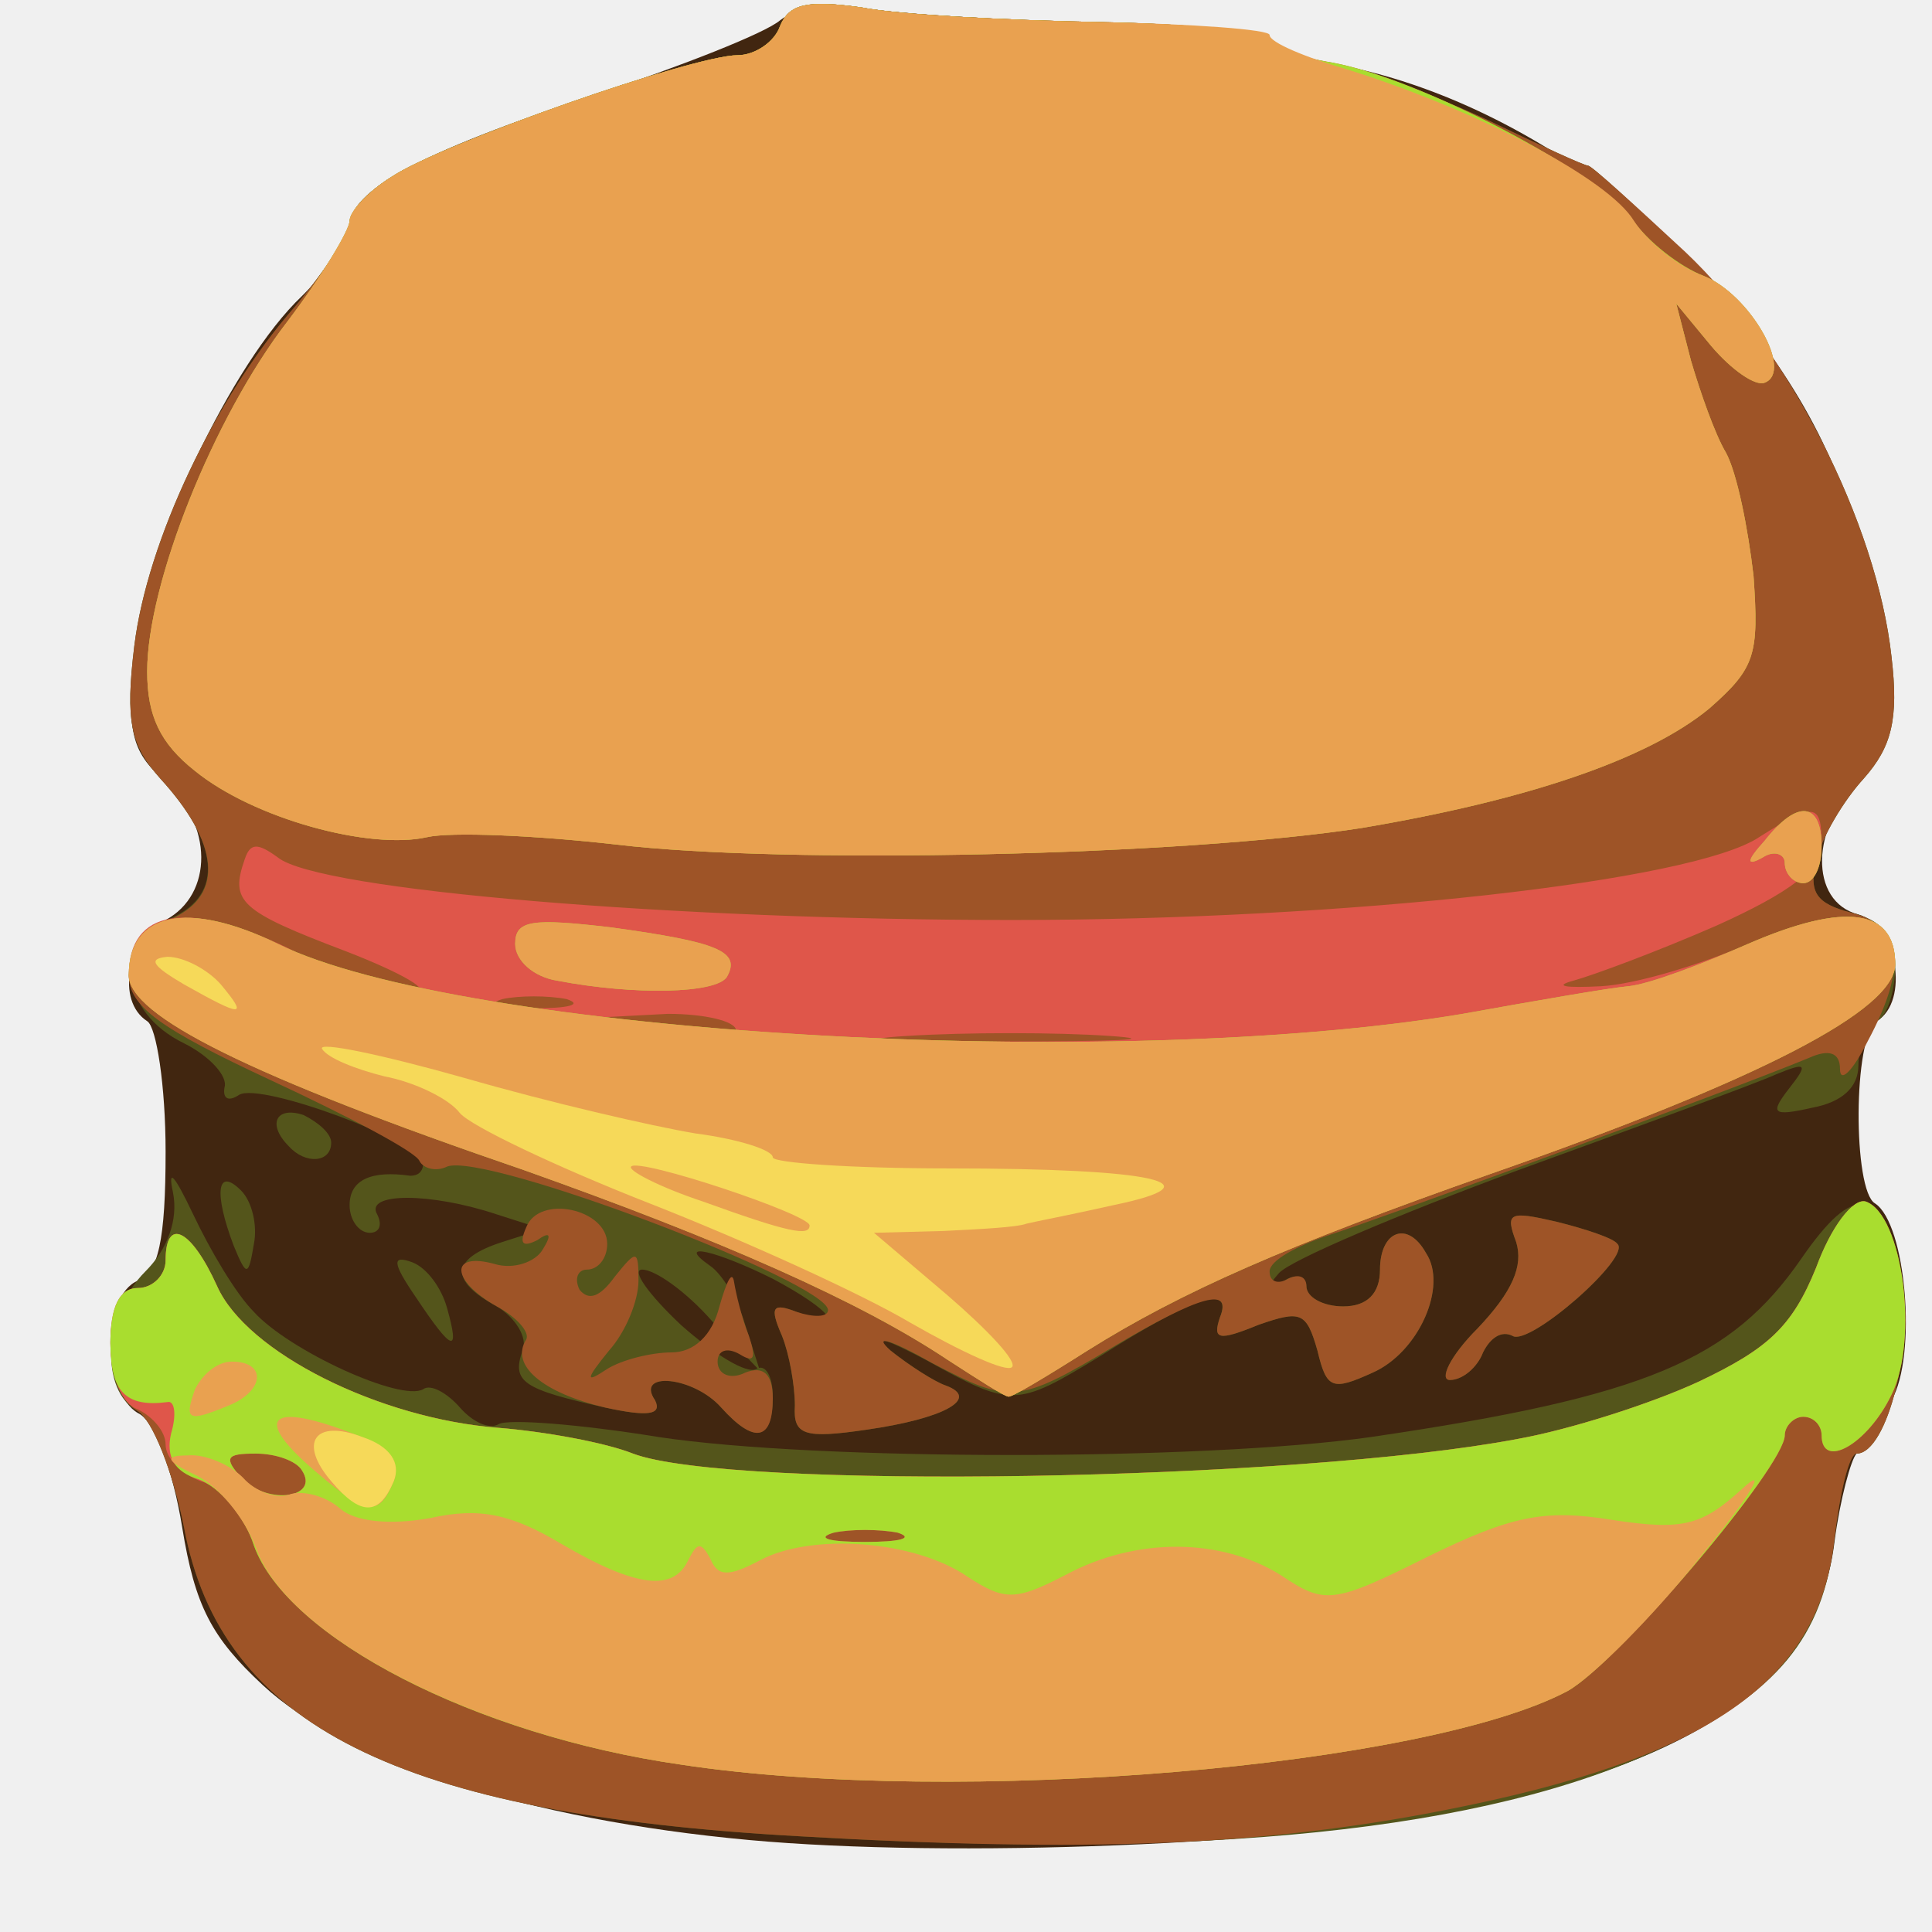
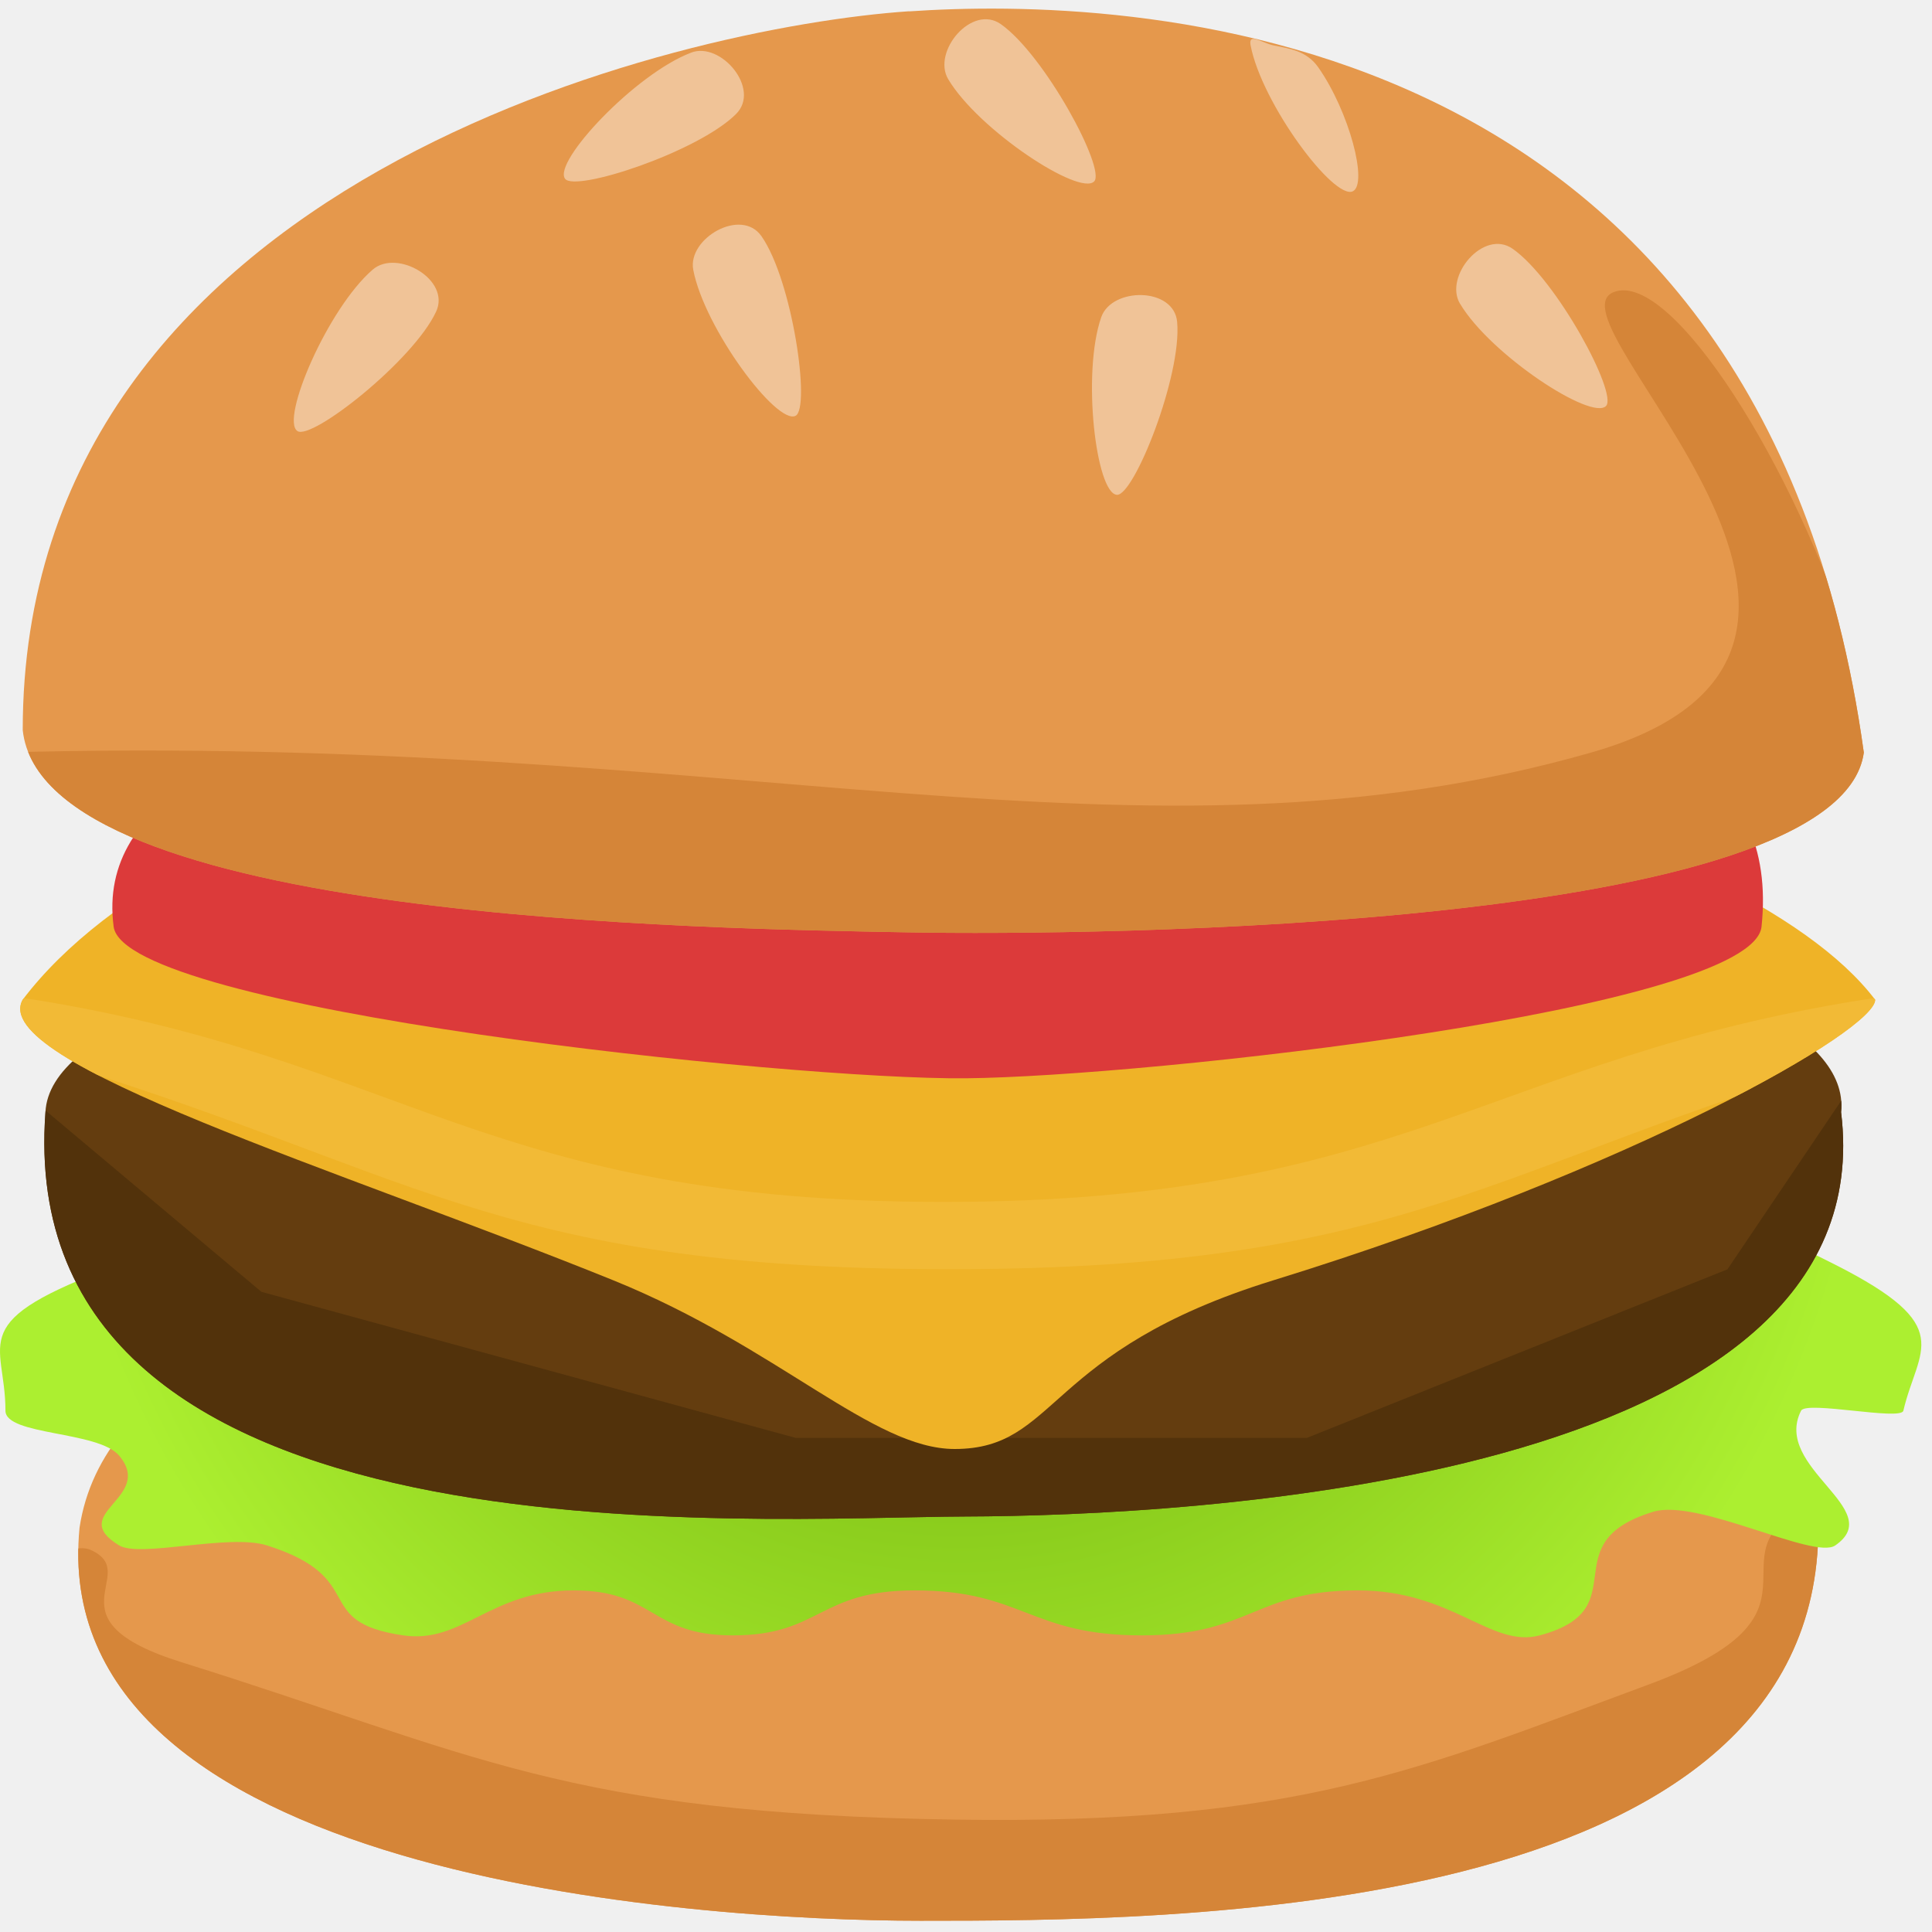
- <svg xmlns="http://www.w3.org/2000/svg" version="1" width="105" height="105" viewBox="0 0 1050 1050">
-   <path d="M407 1000c-120-11-220-43-264-84-28-26-37-43-44-86-5-31-15-58-24-62-19-11-20-64 0-72 11-4 15-22 15-70 0-36-5-68-10-71-17-11-11-44 10-55 26-14 26-52-1-76-18-16-20-27-16-70 6-58 53-157 91-193 14-14 26-30 26-38 0-19 37-40 132-71 48-16 94-34 102-41 9-7 27-10 43-7 15 3 72 7 126 8 53 1 97 5 97 9s16 10 36 14c110 20 224 112 269 215 38 88 44 149 16 174-27 25-28 66-1 73 21 6 28 47 10 58-13 8-13 92-1 99 17 11 23 83 9 107-7 13-16 26-19 29s-9 25-12 48c-9 74-72 119-205 146-89 19-276 26-385 16z" fill="#412610" />
-   <g fill="#54551b">
-     <path d="M435 998c-218-12-315-60-335-168-6-30-17-58-25-63-21-11-19-53 4-76 12-12 18-28 15-43-3-14 1-9 11 12 9 19 23 43 33 53 19 21 80 49 92 42 4-3 13 2 20 10s16 12 21 9 44 0 87 7c86 13 295 13 387 0 150-22 196-42 234-97 29-42 43-39 54 9 8 35-7 97-24 97-4 0-9 21-12 46-6 54-31 84-94 114-95 45-248 61-468 48z" />
-     <path d="M392 765c-15-17-47-20-36-4 4 8-4 9-27 4-45-10-51-14-45-31 3-7-4-18-14-24-26-14-25-26 3-35l22-7-25-8c-36-12-72-12-65 0 3 6 1 10-4 10-6 0-11-7-11-15 0-14 12-19 33-16 4 0 7-2 7-7 0-11-88-44-100-37-6 4-9 2-8-4 2-6-8-17-22-24-35-17-38-54-7-68 29-13 26-41-6-76-16-18-19-31-14-72 7-57 44-135 87-184 16-19 30-40 30-46s10-17 23-25c27-18 164-66 188-66 9 0 20-7 23-16 5-12 15-14 44-10 20 4 79 7 130 8 50 1 92 5 92 9s15 10 33 13c19 4 57 18 85 31 29 14 53 25 55 25s25 21 53 48c56 52 104 146 112 219 4 34 0 49-15 66-11 12-23 32-26 45-4 17 0 23 19 28 17 4 24 13 24 29 0 13-4 27-10 30-5 3-10 14-10 24 0 12-9 20-25 23-22 5-23 3-13-10 11-14 10-15-7-8-11 5-74 28-140 52-65 24-124 49-130 56-7 8-6 9 3 4 6-4 12-2 12 3 0 6 9 11 20 11 13 0 20-7 20-20 0-21 15-27 25-9 12 18-4 54-29 65-22 10-25 9-30-12-6-21-9-22-32-14-22 9-25 8-21-4 7-18-13-12-65 21-46 28-48 28-95 2-21-11-29-14-19-5 10 8 24 17 30 19 19 7-1 18-43 24-34 5-40 3-39-13 0-11-3-28-7-38-7-16-5-18 8-13 28 11 19-1-13-18-30-15-54-21-34-7 6 4 15 18 19 32l8 25-26-27c-14-16-31-28-38-28-6 0 3 13 21 30 18 16 36 27 41 24s9 4 9 15c0 24-10 26-28 6z" />
-     <path d="M803 722c19-20 25-34 21-47-6-16-4-17 22-11 16 4 31 9 33 12 8 7-48 56-57 50-6-3-12 1-16 9-3 8-11 15-18 15-6 0 0-13 15-28zM226 705c-13-19-13-23-2-19 8 3 16 14 19 25 7 25 3 24-17-6zM127 677c-11-29-9-43 4-30 6 6 9 19 7 29-3 18-4 18-11 1zM157 623c-12-12-7-22 8-17 8 4 15 10 15 15 0 11-14 12-23 2z" />
-   </g>
-   <g fill="#9e5427">
-     <path d="M435 998c-218-12-315-60-335-168-6-30-17-58-25-63-20-11-20-67 0-67 8 0 15-7 15-15 0-24 14-17 28 14 16 36 88 72 153 77 25 2 58 8 73 14 53 20 360 15 481-8 28-5 72-19 98-31 38-18 51-30 64-62 19-47 34-46 46 4 8 35-7 97-24 97-4 0-9 21-12 46-8 78-69 120-213 148-97 19-193 23-349 14z" />
-     <path d="M392 765c-15-17-47-20-36-4 4 8-4 9-27 4-34-8-52-23-43-37 2-4-5-12-16-18-25-14-26-30-1-23 10 3 22-1 26-8 5-8 4-10-3-5-8 4-10 2-6-7 7-18 44-10 44 9 0 8-5 14-11 14-5 0-7 5-4 11 5 6 11 4 19-7 12-15 13-15 13 2 0 11-7 28-16 38-13 16-13 18-1 10 8-5 24-9 35-9 12 0 22-9 26-25 4-14 7-20 8-13 1 6 4 19 8 29 4 12 3 15-5 10-7-4-12-2-12 4 0 7 7 10 15 6 10-4 15 1 15 14 0 23-10 25-28 5z" />
-     <path d="M432 764c0-11-3-28-7-38-7-16-5-18 8-13 9 3 17 3 17-1 0-15-186-86-207-78-6 3-13 1-15-3-2-5-38-24-81-44-60-28-77-40-77-57 0-12 10-25 24-31 28-13 25-41-7-76-16-18-19-31-14-72 7-57 44-135 87-184 16-19 30-40 30-46s10-17 23-25c27-18 164-66 188-66 9 0 20-7 23-16 5-12 15-14 44-10 20 4 79 7 130 8 50 1 92 5 92 9s15 10 33 13c19 4 57 18 85 31 29 14 53 25 55 25s25 21 53 47c56 53 104 147 112 220 4 34 0 49-15 66-11 12-23 32-26 45-4 17 0 23 19 28 28 7 31 29 9 70-8 16-15 23-15 15 0-9-6-11-17-6-46 19-232 87-260 96-18 6-33 14-33 20s5 7 10 4c6-3 10-1 10 4 0 6 9 11 20 11 13 0 20-7 20-20 0-21 15-27 25-9 12 18-4 54-29 65-22 10-25 9-30-12-6-21-9-22-32-14-22 9-25 8-21-4 7-17-11-12-58 16-52 31-56 31-98 9-23-13-33-16-23-7 10 8 24 17 30 19 19 7-1 18-43 24-34 5-40 3-39-13z" />
-     <path d="M803 722c19-20 25-34 21-47-6-16-4-17 22-11 16 4 31 9 33 12 8 7-48 56-57 50-6-3-12 1-16 9-3 8-11 15-18 15-6 0 0-13 15-28z" />
-   </g>
-   <g fill="#df564a">
-     <path d="M370 959c-112-16-214-69-232-119-5-16-18-32-29-35-10-4-19-12-19-20 0-7-7-15-15-19-9-3-15-18-15-36 0-20 5-30 15-30 8 0 15-7 15-15 0-24 14-17 28 14 16 36 88 72 153 77 25 2 58 8 73 14 53 20 360 15 481-8 28-5 72-19 98-31 38-18 51-30 64-62 8-22 20-38 27-36 20 7 29 75 14 105-13 27-38 41-38 22 0-5-4-10-10-10-5 0-10 5-10 10 0 17-91 124-118 139-77 41-331 63-482 40zm118-126c-10-2-26-2-35 0-10 3-2 5 17 5s27-2 18-5zm-324-34c-3-5-14-9-25-9-16 0-18 2-7 14 14 14 42 10 32-5z" />
-     <path d="M515 739c-48-32-123-65-230-103-149-51-215-84-215-106 0-36 32-41 86-15 27 14 58 24 69 24s-6-10-37-22c-58-22-63-27-55-50 3-9 7-9 18-1 22 18 217 34 399 34s370-21 406-45c30-19 34-19 34 4 0 13-17 26-57 44-32 14-67 27-78 30s-4 4 15 3 55-12 80-23c53-23 80-19 80 11 0 25-74 63-220 114-111 39-168 64-219 96-22 14-42 26-43 25-2 0-16-9-33-20zM400 560c0-5-17-9-37-9l-38 2 35 7c19 4 36 8 38 9 1 0 2-3 2-9zm203 3c-29-2-78-2-110 0s-8 3 52 3c61 0 87-1 58-3zm-295-20c-10-2-26-2-35 0-10 3-2 5 17 5s27-2 18-5z" />
-     <path d="M335 459c-44-5-90-7-103-4-31 7-94-10-126-36-19-15-26-30-26-54 0-48 36-138 76-190 19-25 34-50 34-55s10-16 23-24c27-18 164-66 188-66 9 0 20-7 23-16 5-12 15-14 44-10 20 4 79 7 130 8 50 1 92 5 92 9s15 10 34 13c49 9 145 60 163 85 8 12 26 26 39 31 25 10 49 52 33 58-5 2-18-7-29-20l-19-23 8 31c5 17 13 40 19 50 6 11 12 41 15 67 3 43 1 50-24 72-34 28-100 50-189 65-96 15-313 20-405 9z" />
-   </g>
-   <g fill="#a9dd2f">
-     <path d="M370 959c-112-16-214-69-232-119-5-16-19-32-30-36-13-4-18-12-15-25 3-10 2-18-2-17-23 3-31-6-31-32 0-20 5-30 15-30 8 0 15-7 15-15 0-24 14-17 28 14 16 36 88 72 153 77 25 2 58 8 73 14 53 20 360 15 481-8 28-5 72-19 98-31 38-18 51-30 64-62 8-22 20-38 27-36 20 7 29 75 14 105-13 27-38 41-38 22 0-5-4-10-10-10-5 0-10 5-10 10 0 17-91 124-118 139-77 41-331 63-482 40zm118-126c-10-2-26-2-35 0-10 3-2 5 17 5s27-2 18-5zm-324-34c-3-5-14-9-25-9-16 0-18 2-7 14 14 14 42 10 32-5z" />
-     <path d="M515 739c-48-32-123-65-230-103-149-51-215-84-215-106 0-34 32-41 81-17 100 49 454 70 644 38 39-7 79-14 90-15s40-12 65-23c53-23 80-19 80 11 0 25-74 63-220 114-111 39-168 64-219 96-22 14-42 26-43 25-2 0-16-9-33-20z" />
-     <path d="M303 533c-13-2-23-11-23-20 0-13 9-14 52-9 58 8 71 13 63 27-6 9-50 10-92 2zM970 469c0-5-6-7-12-3-9 5-9 2 1-9 18-23 31-21 31 3 0 11-4 20-10 20-5 0-10-5-10-11zM335 459c-44-5-90-7-103-4-31 7-94-10-126-36-19-15-26-30-26-54 0-48 36-138 76-190 19-25 34-50 34-55s10-16 23-24c27-18 164-66 188-66 9 0 20-7 23-16 5-12 15-14 44-10 20 4 79 7 130 8 50 1 92 5 92 9s15 10 34 13c49 9 145 60 163 85 8 12 26 26 39 31 25 10 49 52 33 58-5 2-18-7-29-20l-19-23 8 31c5 17 13 40 19 50 6 11 12 41 15 67 3 43 1 50-24 72-34 28-100 50-189 65-96 15-313 20-405 9z" />
-   </g>
-   <g fill="#e9a150">
-     <path d="M370 959c-111-16-214-69-231-118-6-16-20-33-32-39-17-8-18-11-5-11 9-1 23 5 30 12 7 8 19 12 26 9 7-2 19 1 27 8s27 9 49 5c27-6 44-2 71 14 41 24 61 26 69 9 5-10 7-10 12-1 4 10 10 10 27 1 28-15 84-11 113 9 20 13 26 13 53-1 39-21 85-20 117 0 24 16 28 16 80-10 45-22 63-26 100-20 39 6 49 3 71-17 14-13 5 3-22 36-26 33-59 66-73 74-77 41-331 63-482 40z" />
-     <path d="M173 801c-37-31-27-40 21-21 17 6 24 14 20 25-8 19-14 19-41-4zM106 755c4-8 12-15 20-15 19 0 18 16-2 24-22 9-24 8-18-9zM515 739c-48-32-123-65-230-103-149-51-215-84-215-106 0-34 32-41 81-17 100 49 454 70 644 38 39-7 79-14 90-15s40-12 65-23c53-23 80-19 80 11 0 25-74 63-220 114-111 39-168 64-219 96-22 14-42 26-43 25-2 0-16-9-33-20z" />
-     <path d="M303 533c-13-2-23-11-23-20 0-13 9-14 52-9 58 8 71 13 63 27-6 9-50 10-92 2zM970 469c0-5-6-7-12-3-9 5-9 2 1-9 18-23 31-21 31 3 0 11-4 20-10 20-5 0-10-5-10-11zM335 459c-44-5-90-7-103-4-31 7-94-10-126-36-19-15-26-30-26-54 0-48 36-138 76-190 19-25 34-50 34-55s10-16 23-24c27-18 164-66 188-66 9 0 20-7 23-16 5-12 15-14 44-10 20 4 79 7 130 8 50 1 92 4 92 7 0 4 19 12 43 19 70 22 141 59 155 82 7 11 24 25 38 30 25 10 49 52 33 58-5 2-18-7-29-20l-19-23 8 31c5 17 13 40 19 50 6 11 12 41 15 67 3 43 1 50-24 72-34 28-100 50-189 65-96 15-313 20-405 9z" />
-   </g>
-   <g fill="#f6d959">
-     <path d="M180 805c-18-21-9-34 17-24 15 5 21 14 17 24-8 19-18 19-34 0zM495 719c-27-16-91-45-142-65s-97-42-103-49c-6-8-25-17-41-20-16-4-31-10-34-15-2-4 32 3 78 16 45 13 101 26 125 30 23 3 42 9 42 13 0 3 43 6 95 6 113 0 148 8 90 20-22 5-43 9-47 10-5 2-25 3-45 4l-38 1 40 34c22 19 38 36 35 39s-27-8-55-24zm-55-53c0-6-93-37-97-32-2 2 15 11 39 19 47 17 58 19 58 13zM100 535c-17-10-20-14-9-15 9 0 22 7 29 15 15 18 12 18-20 0z" />
+ <svg xmlns="http://www.w3.org/2000/svg" xmlns:xlink="http://www.w3.org/1999/xlink" width="17" height="17">
+   <defs>
+     <path d="M7.5 6.227c2.165 0 7.9 0 7.9-3.46C15.4.692 10.123.07 8.6.1 6.693.136.5.136.1 2.767c-.3 3.064 5.356 3.46 7.4 3.46z" id="a" />
+     <radialGradient cy="-32.006%" fx="50%" fy="-32.006%" r="194.842%" gradientTransform="matrix(.22584 .3798 -.09272 .92507 .357 -.214)" id="c">
+       <stop stop-color="#63A406" offset="0%" />
+       <stop stop-color="#ACEF30" offset="100%" />
+     </radialGradient>
+     <path d="M8.3 5.634c1.93-.006 8.1-.297 7.7-3.558C16.149.664 10.81 0 9 0 6.848 0 .266.613.2 2.076-.1 6.128 6.437 5.64 8.3 5.634z" id="d" />
+     <path d="M8.4 6.82c.914 0 .785-.86 2.8-1.483 3.2-.988 5.3-2.204 5.3-2.47C15.3 1.284 10.365.213 8.4.098 6.361-.021 1.7.889.2 2.866c-.312.556 2.792 1.496 5.2 2.471 1.45.588 2.28 1.483 3 1.483z" id="f" />
+     <path d="M7.8.099C5.782.235 0 1.58 0 6.424c.177 1.678 6.069 1.748 7.8 1.78 1.626.03 8.19-.032 8.4-1.582C15.3.1 9.652-.026 7.8.1z" id="h" />
+   </defs>
+   <g fill="none" fill-rule="evenodd">
+     <g transform="translate(.6 10.674)">
+       <mask id="b" fill="#fff">
+         <use xlink:href="#a" />
+       </mask>
+       <use fill="#E5984C" fill-rule="nonzero" xlink:href="#a" />
+       <path d="M.2 2.965c.46.21-.417.609.8.988 2.583.807 3.37 1.332 6.8 1.384 3.02.046 4.083-.441 6.1-1.186 1.733-.64.5-1.117 1.4-1.581.25-.13.97.177.9.395-.38 1.166-.051 1.284-1.8 2.372-.951.592-1.313.712-3.6.989-2.613.316-3.863.502-6.2.197-2.963-.387-3.064-.72-4.4-1.581-1.114-.72-.5-.797-.5-1.582 0-.204.31-.481.5-.395z" fill="#D58538" fill-rule="nonzero" mask="url(#b)" />
+     </g>
+     <path d="M1.048 11.128c-1.38.505-1 .664-1 1.285 0 .219.816.177 1 .395.316.375-.468.506 0 .79.182.112.965-.105 1.3 0 .915.29.373.67 1.2.792.523.076.764-.396 1.5-.396.714 0 .672.396 1.4.396.772 0 .753-.396 1.6-.396.953 0 1.01.396 2 .396.96 0 .986-.396 1.9-.396.836 0 1.171.51 1.6.396.871-.232.092-.812 1-1.088.392-.119 1.413.425 1.6.297.463-.317-.555-.683-.3-1.186.045-.09.879.09.9 0 .129-.552.479-.738-.6-1.285-.871-.442-1.303-.563-3.3-.692-3.353-.217-3.958-.202-7.4 0-2.458.144-3.08.209-4.4.692z" fill="url(#c)" fill-rule="nonzero" />
+     <g transform="translate(.2 7.71)">
+       <mask id="e" fill="#fff">
+         <use xlink:href="#d" />
+       </mask>
+       <use fill="#643D0F" fill-rule="nonzero" xlink:href="#d" />
+       <path fill="#52320B" fill-rule="nonzero" mask="url(#e)" d="M.1 1.977l2 1.68 4.7 1.285h4.5L15 3.459l1-1.482 1.5-.396L16 4.25l-3.2 1.384-6.5.395-4.2-.395-2-1.384z" />
+     </g>
+     <g transform="translate(0 5.93)">
+       <mask id="g" fill="#fff">
+         <use xlink:href="#f" />
+       </mask>
+       <use fill="#EFB327" fill-rule="nonzero" xlink:href="#f" />
+       <path d="M.3 2.866c3.248.522 3.983 1.78 8 1.78 4.033 0 4.81-1.258 8.1-1.78.76-.12.733.279 0 .494-3.292.97-4.025 1.878-8.05 1.878S3.592 4.331.3 3.36c-.733-.215-.752-.615 0-.494z" fill="#F2BA36" fill-rule="nonzero" mask="url(#g)" />
+     </g>
+     <path d="M8.5 9.488c1.594-.015 6.922-.604 7-1.334.3-2.817-4.814-2.18-7-2.224C6.369 5.888.7 5.888 1 8.154c.097.732 5.962 1.35 7.5 1.334z" fill="#DC3A3A" fill-rule="nonzero" />
+     <g transform="translate(.2)">
+       <mask id="i" fill="#fff">
+         <use xlink:href="#h" />
+       </mask>
+       <use fill="#E5984C" fill-rule="nonzero" xlink:href="#h" />
+       <path d="M-.2 6.622c6.503-.184 10.017 1.137 14 0 3.117-.89-.438-3.806.2-4.052.512-.198 1.612 1.565 2.1 3.163.312 1.022 1.365 1.566-.5 2.075-3.385.924-5.011.695-10 .79-2.761.054-3.595.026-5.5-.493-.995-.272-.19-.543-.3-1.088-.04-.196-.497-.38 0-.395z" fill="#D58538" fill-rule="nonzero" mask="url(#i)" />
+     </g>
+     <g fill="#FFF" fill-opacity=".42" fill-rule="nonzero">
+       <path d="M6.1 2.374c-.052-.276.422-.551.6-.296.272.387.435 1.514.3 1.581-.165.082-.802-.77-.9-1.285zM12.847 2.673c-.144-.242.208-.662.463-.484.387.271.926 1.274.822 1.383-.127.133-1.017-.45-1.285-.9zM3.28 2.372c.214-.184.689.09.557.371-.2.43-1.094 1.134-1.22 1.05-.152-.101.267-1.08.663-1.421zM6.081.463c.263-.1.616.32.396.54-.334.334-1.416.69-1.505.57-.109-.149.62-.925 1.11-1.11zM8.343.696C8.2.454 8.551.034 8.806.212c.387.272.926 1.275.822 1.384-.127.133-1.017-.45-1.285-.9zM11.004.398c-.021-.114.098-.022.196 0 .141.03.295.045.4.195.272.388.439 1.023.304 1.09-.165.081-.802-.771-.9-1.285zM9.69 2.791c.093-.266.641-.267.668.043.042.472-.38 1.53-.53 1.52-.184-.012-.31-1.069-.138-1.563z" />
+     </g>
  </g>
</svg>
